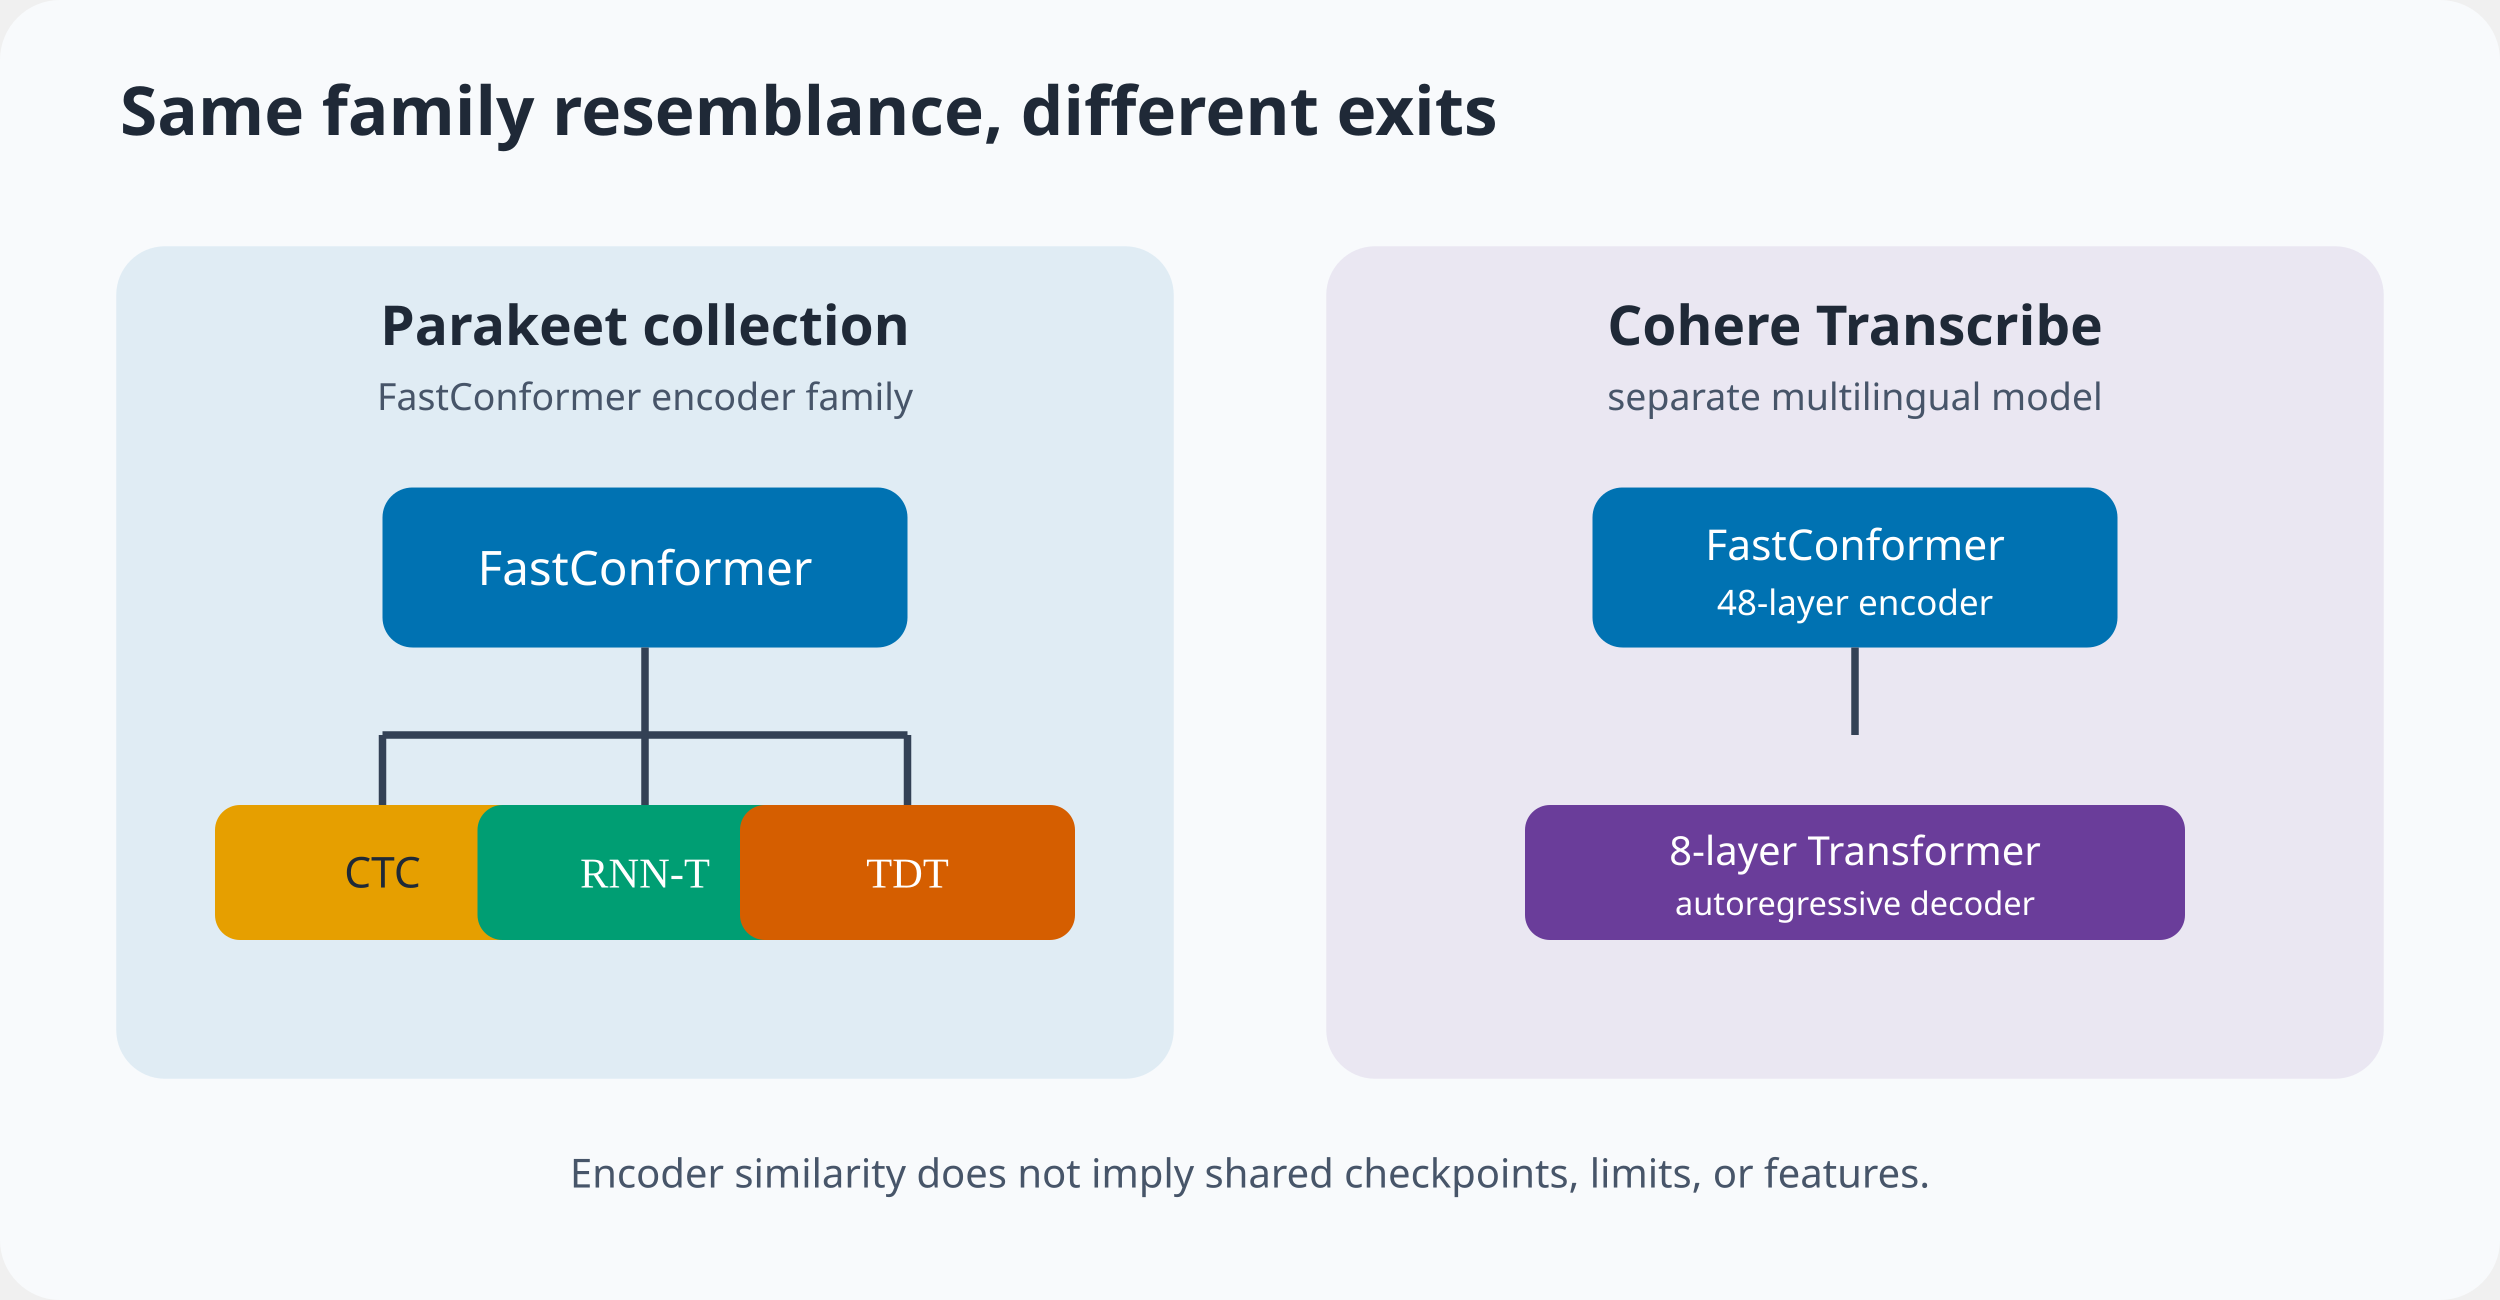
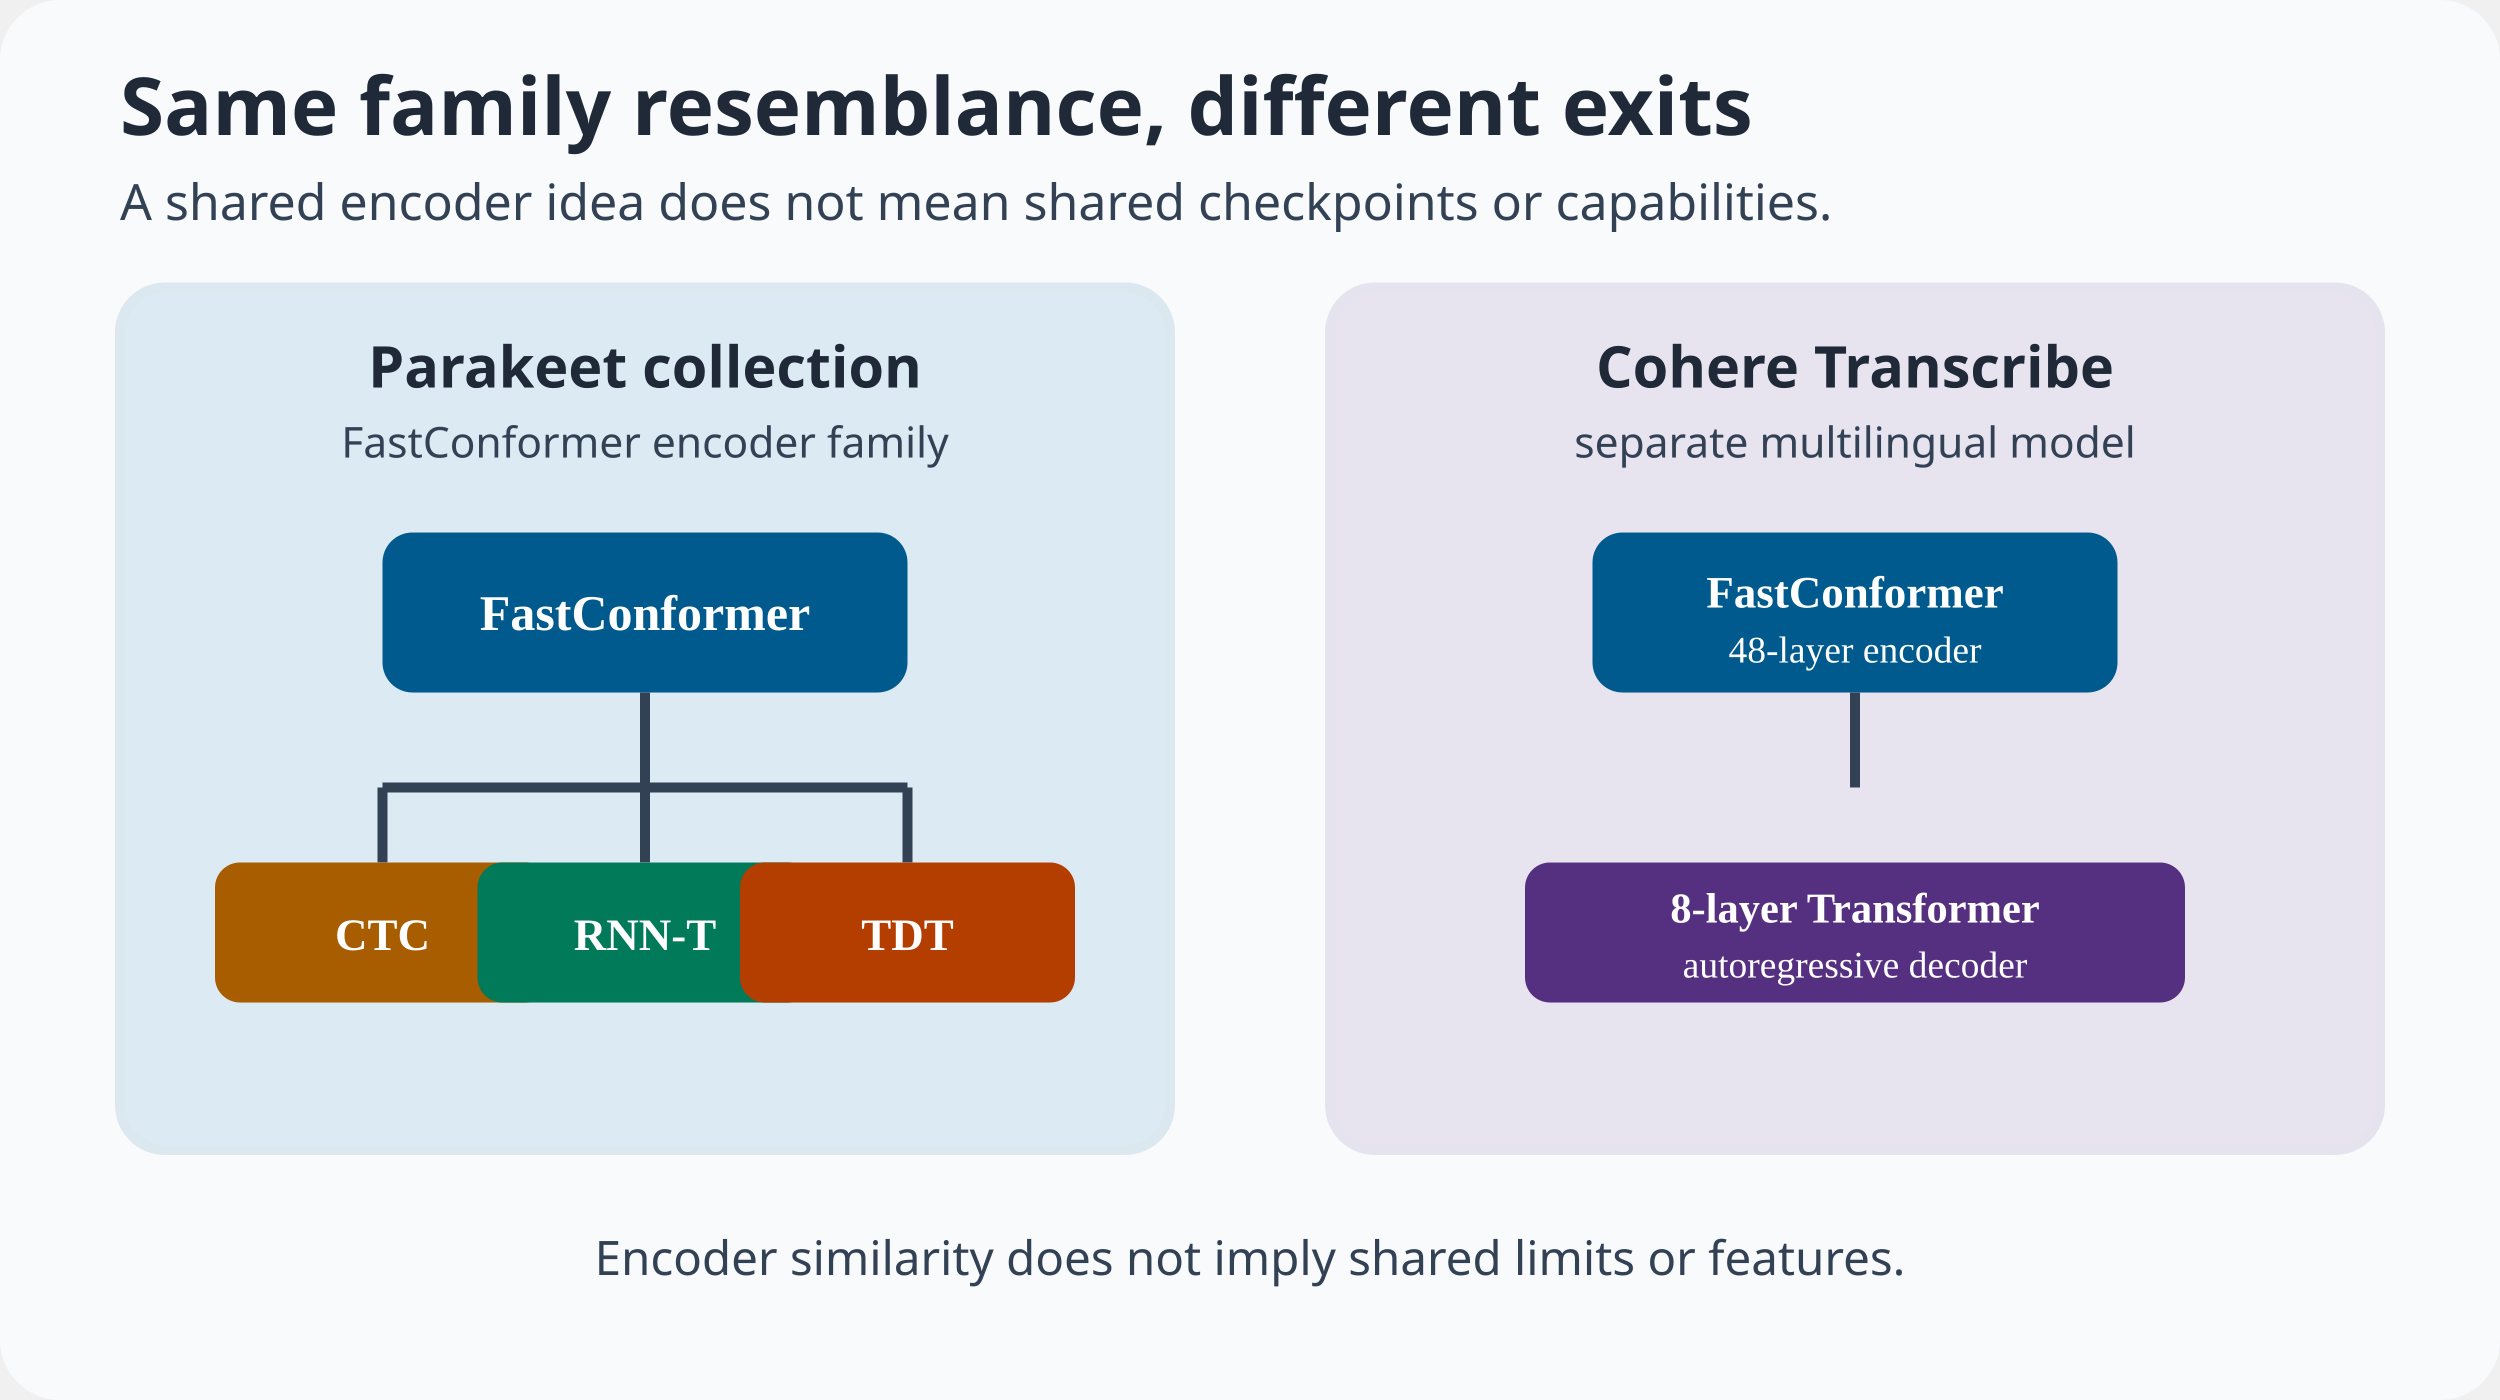
- <svg xmlns="http://www.w3.org/2000/svg" viewBox="0 0 1000 520" role="img" aria-labelledby="title desc">
+ <svg xmlns="http://www.w3.org/2000/svg" viewBox="0 0 1000 560" role="img" aria-labelledby="title desc">
  <style>
-     .bg{fill:#f8fafc}.text{fill:#1f2937;font-family:system-ui,sans-serif}.muted{fill:#475569;font-family:system-ui,sans-serif}.line{stroke:#334155}.blue{fill:#0072b2}.orange{fill:#e69f00}.green{fill:#009e73}.red{fill:#d55e00}.purple{fill:#6a3d9a}.sky{fill:#56b4e9}
-     @media(prefers-color-scheme:dark){.bg{fill:#111827}.text{fill:#f8fafc}.muted{fill:#cbd5e1}.line{stroke:#cbd5e1}}
+     .bg{fill:#f8fafc}.text{fill:#1f2937;font-family:system-ui,sans-serif}.muted{fill:#334155;font-family:system-ui,sans-serif}.line{stroke:#334155}.blue{fill:#005a8d}.orange{fill:#a85d00}.green{fill:#007a59}.red{fill:#b43d00}.purple{fill:#563080}
+     @media(prefers-color-scheme:dark){.bg{fill:#111827}.text{fill:#f8fafc}.muted{fill:#e2e8f0}.line{stroke:#cbd5e1}}
  </style>
-   <rect class="bg" width="1000" height="520" rx="24" />
-   <text class="text" x="48" y="54" font-size="27" font-weight="700">Same family resemblance, different exits</text>
-   <g transform="translate(48 100)">
-     <rect width="420" height="330" rx="18" fill="#0072b2" opacity=".1" stroke="#0072b2" stroke-width="3" />
-     <text class="text" x="210" y="38" text-anchor="middle" font-size="22" font-weight="700">Parakeet collection</text>
-     <text class="muted" x="210" y="64" text-anchor="middle" font-size="15">FastConformer encoder family</text>
-     <rect x="105" y="95" width="210" height="64" rx="12" class="blue" />
-     <text fill="white" x="210" y="134" text-anchor="middle" font-size="19" font-family="system-ui,sans-serif">FastConformer</text>
-     <path d="M210 159v35M105 194h210" class="line" stroke-width="3" />
-     <path d="M105 194v28M210 194v28M315 194v28" class="line" stroke-width="3" />
-     <rect x="38" y="222" width="134" height="54" rx="10" class="orange" />
-     <rect x="143" y="222" width="134" height="54" rx="10" class="green" />
-     <rect x="248" y="222" width="134" height="54" rx="10" class="red" />
-     <text class="text" x="105" y="255" text-anchor="middle" font-size="17">CTC</text>
-     <text fill="white" x="210" y="255" text-anchor="middle" font-size="17">RNN-T</text>
-     <text fill="white" x="315" y="255" text-anchor="middle" font-size="17">TDT</text>
+   <rect class="bg" width="1000" height="560" rx="24" />
+   <text class="text" x="48" y="54" font-size="32" font-weight="700">Same family resemblance, different exits</text>
+   <text class="muted" x="48" y="88" font-size="20">A shared encoder idea does not mean shared checkpoints or capabilities.</text>
+   <g transform="translate(48 115)">
+     <rect width="420" height="345" rx="18" fill="#0072b2" opacity=".12" stroke="#005a8d" stroke-width="4" />
+     <text class="text" x="210" y="40" text-anchor="middle" font-size="23" font-weight="700">Parakeet collection</text>
+     <text class="muted" x="210" y="68" text-anchor="middle" font-size="17">FastConformer encoder family</text>
+     <rect x="105" y="98" width="210" height="64" rx="12" class="blue" />
+     <text fill="white" x="210" y="137" text-anchor="middle" font-size="20" font-weight="700">FastConformer</text>
+     <path d="M210 162v38M105 200h210" class="line" stroke-width="4" />
+     <path d="M105 200v30M210 200v30M315 200v30" class="line" stroke-width="4" />
+     <rect x="38" y="230" width="134" height="56" rx="10" class="orange" />
+     <rect x="143" y="230" width="134" height="56" rx="10" class="green" />
+     <rect x="248" y="230" width="134" height="56" rx="10" class="red" />
+     <text fill="white" x="105" y="265" text-anchor="middle" font-size="18" font-weight="700">CTC</text>
+     <text fill="white" x="210" y="265" text-anchor="middle" font-size="18" font-weight="700">RNN-T</text>
+     <text fill="white" x="315" y="265" text-anchor="middle" font-size="18" font-weight="700">TDT</text>
    <g transform="translate(484 0)">
-       <rect width="420" height="330" rx="18" fill="#6a3d9a" opacity=".1" stroke="#6a3d9a" stroke-width="3" />
-       <text class="text" x="210" y="38" text-anchor="middle" font-size="22" font-weight="700">Cohere Transcribe</text>
-       <text class="muted" x="210" y="64" text-anchor="middle" font-size="15">separate multilingual model</text>
-       <rect x="105" y="95" width="210" height="64" rx="12" class="blue" />
-       <text fill="white" x="210" y="124" text-anchor="middle" font-size="17" font-family="system-ui,sans-serif">FastConformer</text>
-       <text fill="white" x="210" y="146" text-anchor="middle" font-size="14" font-family="system-ui,sans-serif">48-layer encoder</text>
-       <path d="M210 159v35" class="line" stroke-width="3" />
-       <rect x="78" y="222" width="264" height="54" rx="10" class="purple" />
-       <text fill="white" x="210" y="246" text-anchor="middle" font-size="16" font-family="system-ui,sans-serif">8-layer Transformer</text>
-       <text fill="white" x="210" y="266" text-anchor="middle" font-size="13" font-family="system-ui,sans-serif">autoregressive decoder</text>
+       <rect width="420" height="345" rx="18" fill="#6a3d9a" opacity=".12" stroke="#563080" stroke-width="4" />
+       <text class="text" x="210" y="40" text-anchor="middle" font-size="23" font-weight="700">Cohere Transcribe</text>
+       <text class="muted" x="210" y="68" text-anchor="middle" font-size="17">separate multilingual model</text>
+       <rect x="105" y="98" width="210" height="64" rx="12" class="blue" />
+       <text fill="white" x="210" y="128" text-anchor="middle" font-size="18" font-weight="700">FastConformer</text>
+       <text fill="white" x="210" y="150" text-anchor="middle" font-size="15">48-layer encoder</text>
+       <path d="M210 162v38" class="line" stroke-width="4" />
+       <rect x="78" y="230" width="264" height="56" rx="10" class="purple" />
+       <text fill="white" x="210" y="254" text-anchor="middle" font-size="17" font-weight="700">8-layer Transformer</text>
+       <text fill="white" x="210" y="276" text-anchor="middle" font-size="15">autoregressive decoder</text>
    </g>
  </g>
-   <text class="muted" x="500" y="475" text-anchor="middle" font-size="16">Encoder similarity does not imply shared checkpoints, limits, or features.</text>
+   <text class="muted" x="500" y="510" text-anchor="middle" font-size="19">Encoder similarity does not imply shared limits or features.</text>
</svg>
